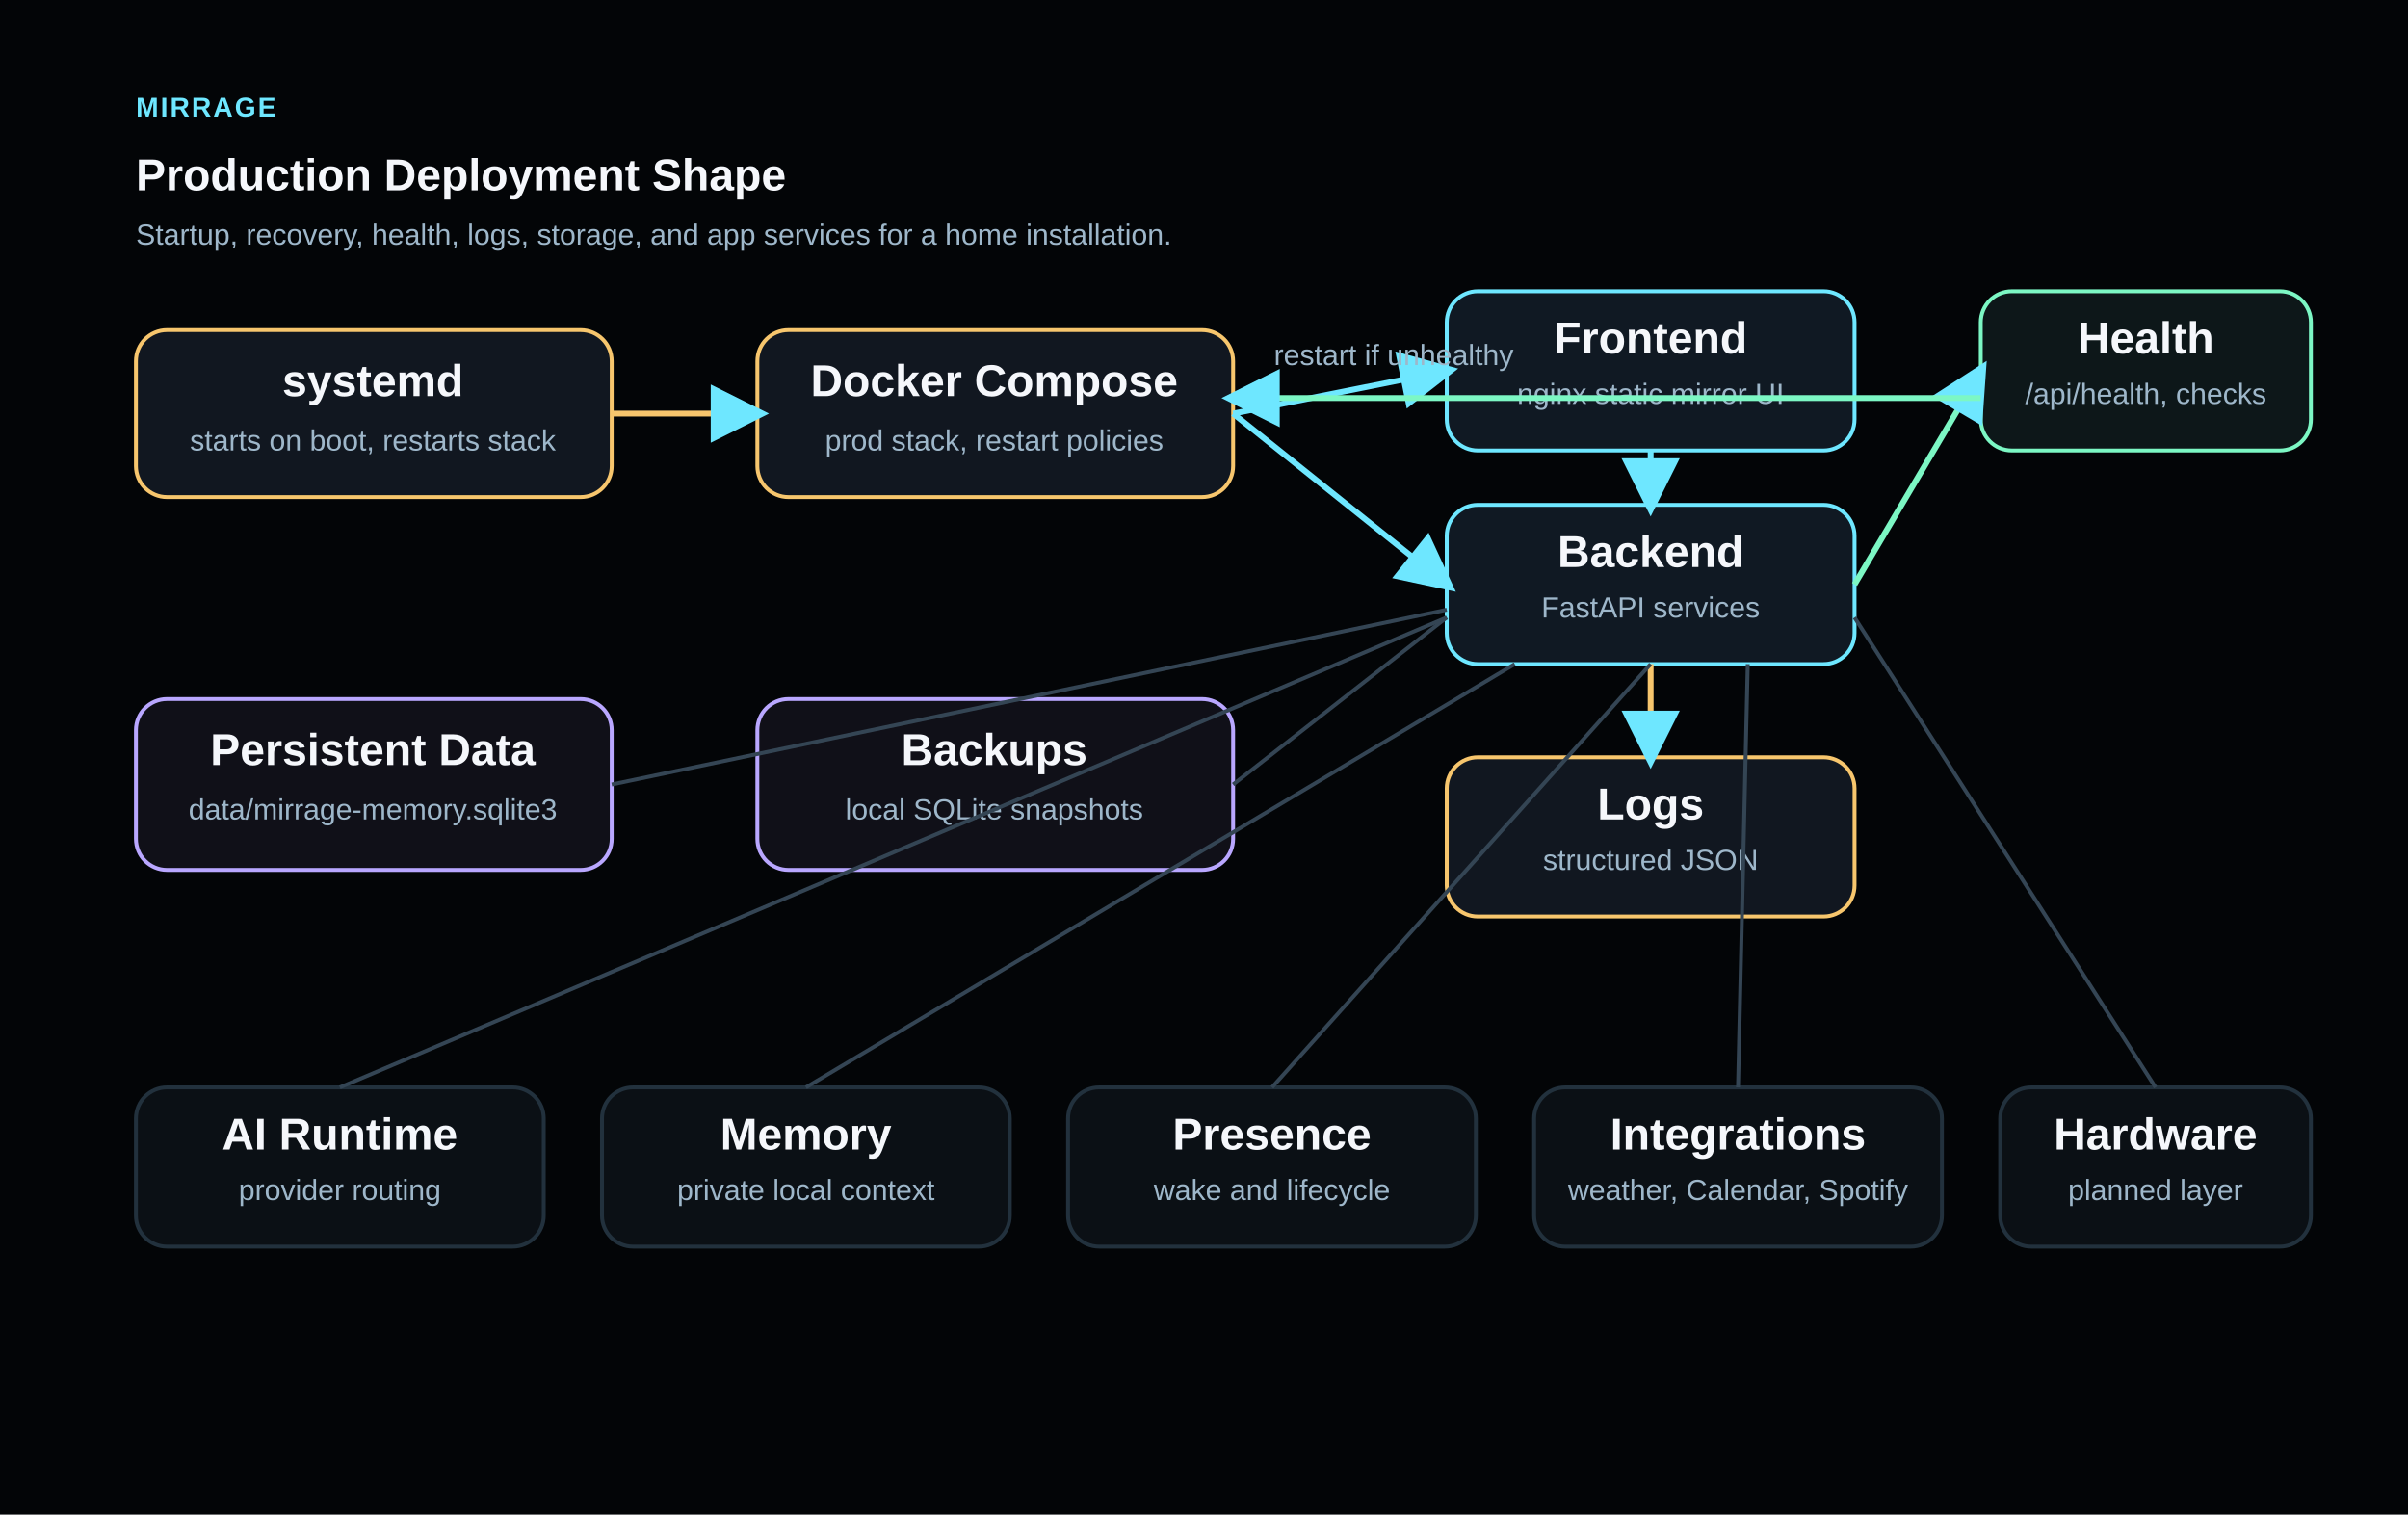
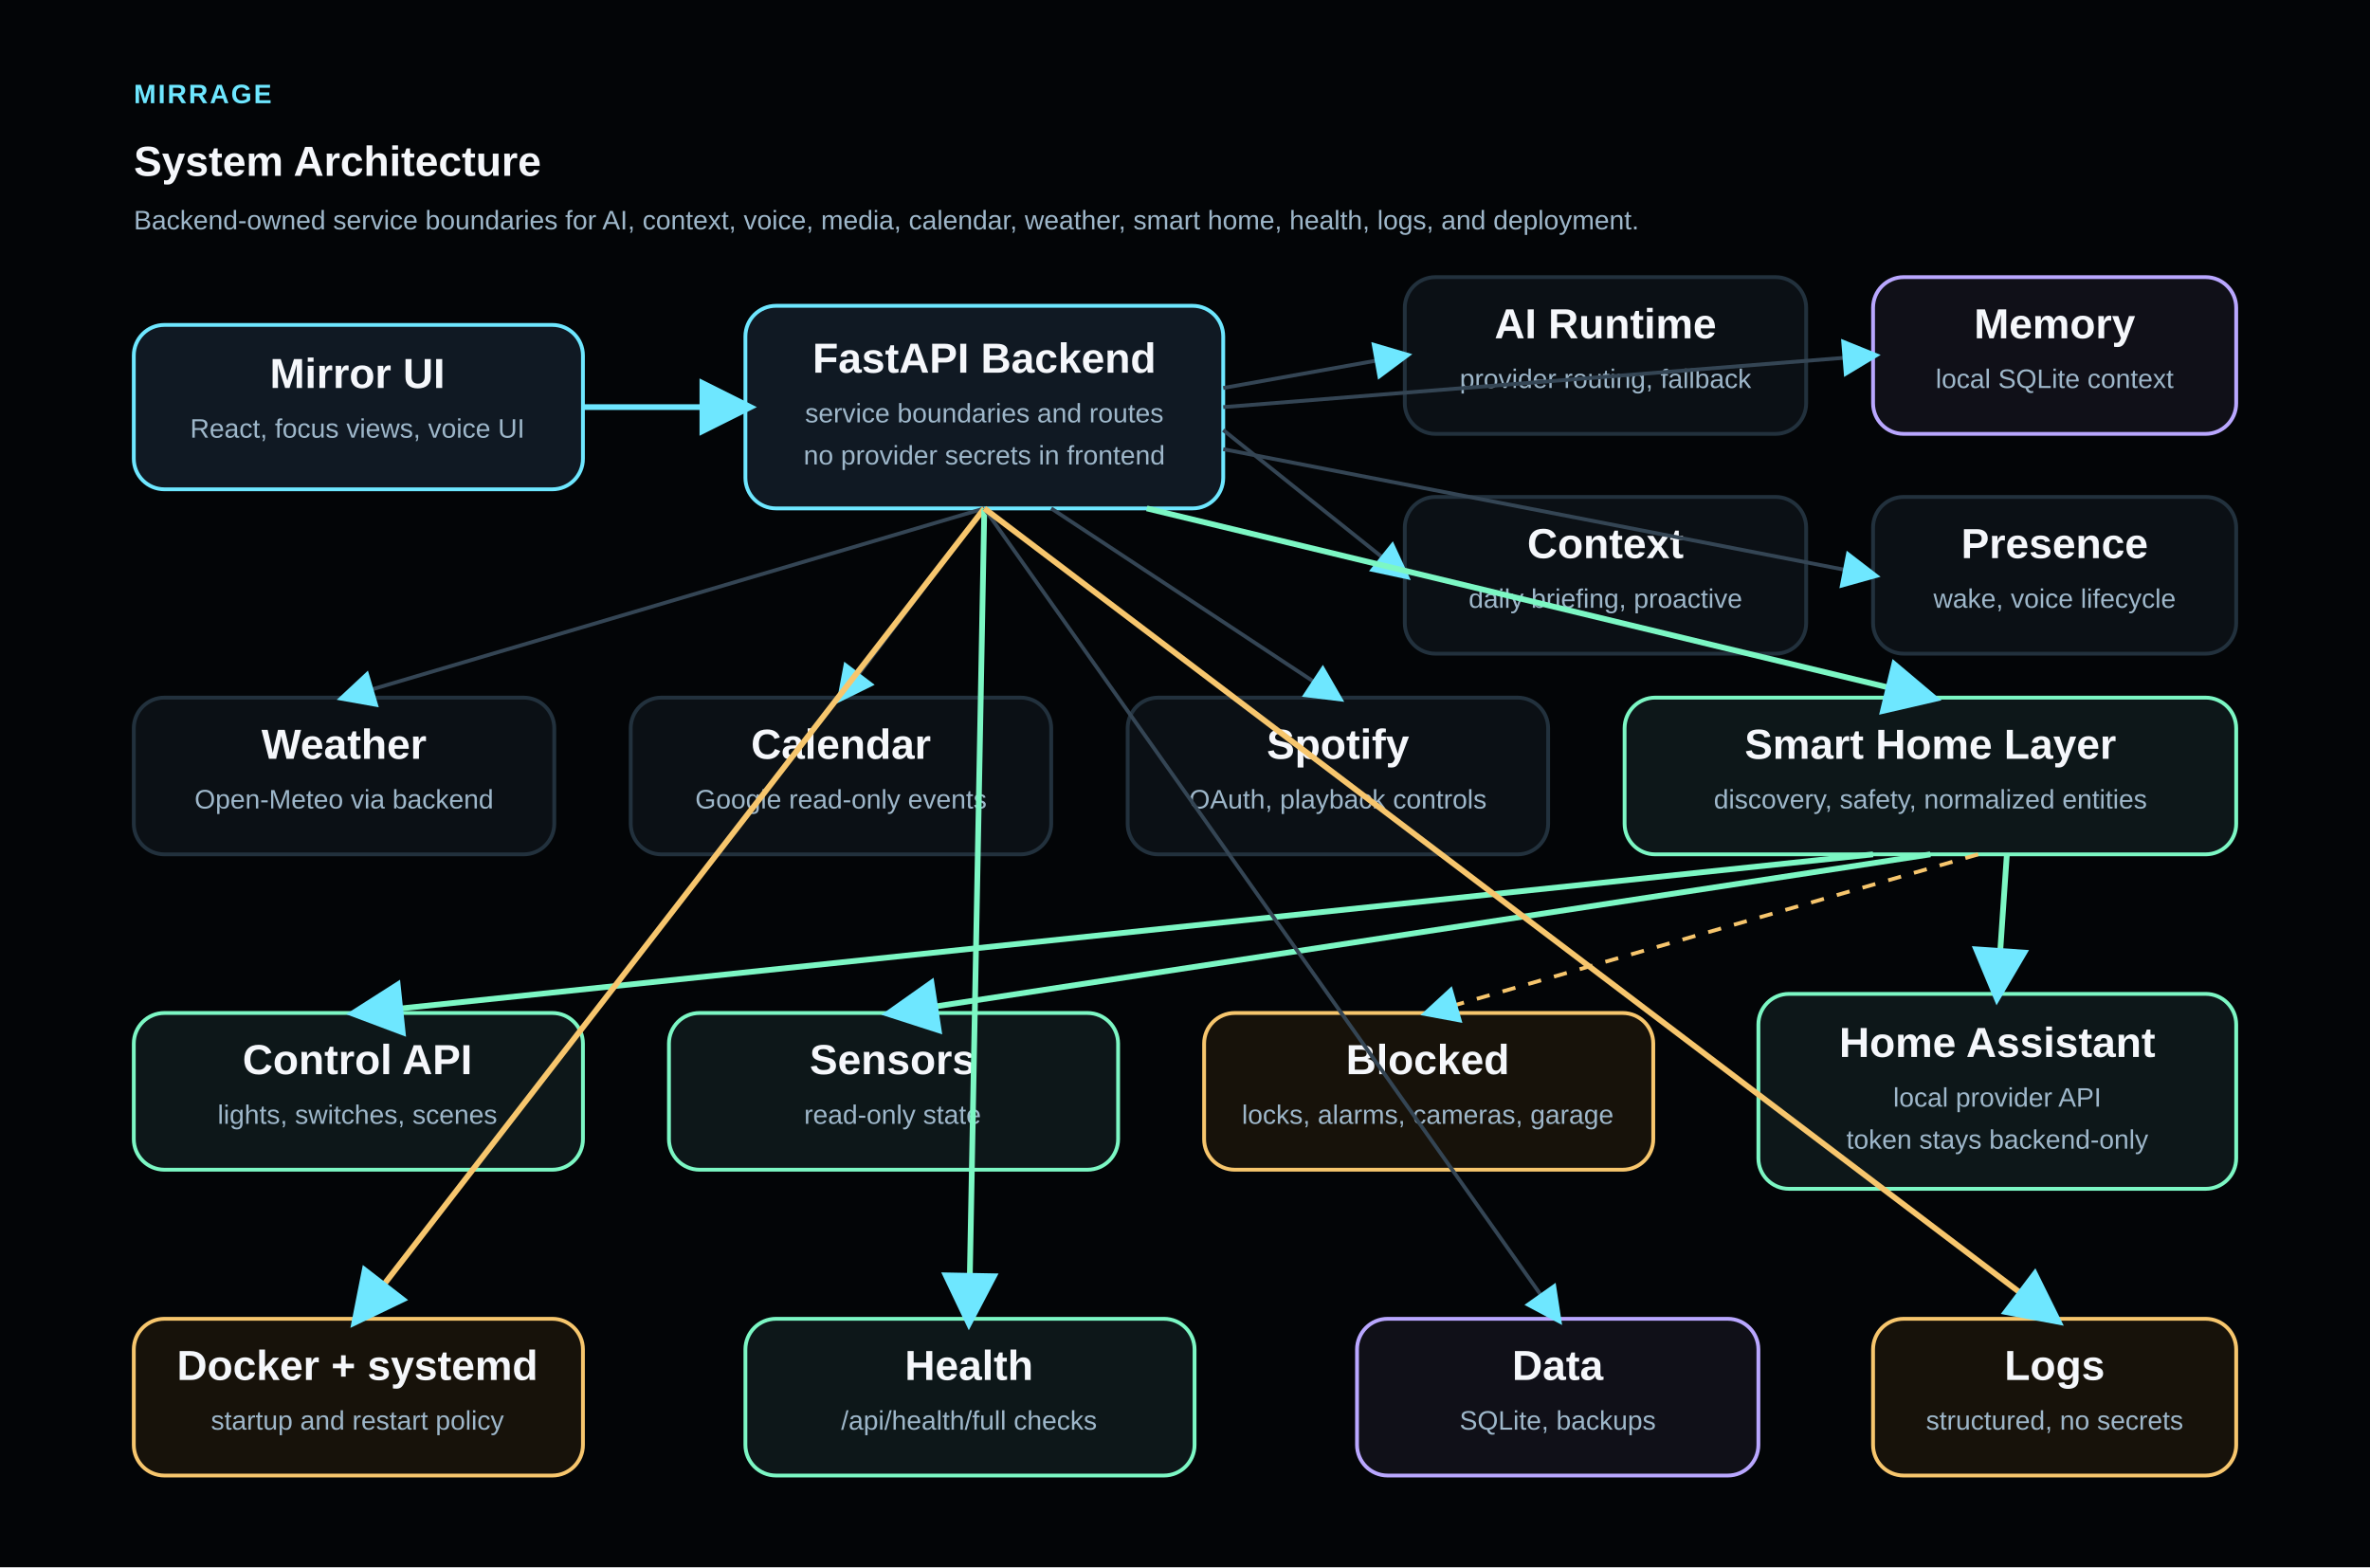
- <svg xmlns="http://www.w3.org/2000/svg" width="1240" height="780" viewBox="0 0 1240 780" role="img" aria-labelledby="title desc">
+ <svg xmlns="http://www.w3.org/2000/svg" width="1240" height="820" viewBox="0 0 1240 820" role="img" aria-labelledby="title desc">
  <defs>
    <marker id="arrow" markerWidth="10" markerHeight="10" refX="8" refY="5" orient="auto">
      <path d="M 0 0 L 10 5 L 0 10 z" fill="#6ee7ff" />
    </marker>
    <style>
      .bg { fill: #030507; }
-       .panel { fill: #0b1015; stroke: #22313d; stroke-width: 2; rx: 16; }
      .core { fill: #101923; stroke: #6ee7ff; stroke-width: 2; rx: 16; }
-       .ops { fill: #111720; stroke: #f7c66d; stroke-width: 2; rx: 16; }
+       .service { fill: #0b1015; stroke: #22313d; stroke-width: 2; rx: 16; }
      .safe { fill: #0d1719; stroke: #7cf7c4; stroke-width: 2; rx: 16; }
+       .warn { fill: #17120a; stroke: #f7c66d; stroke-width: 2; rx: 16; }
      .data { fill: #101018; stroke: #b9a7ff; stroke-width: 2; rx: 16; }
-       .label { fill: #f5f7fb; font: 700 23px Arial, sans-serif; }
-       .small { fill: #9eb7ca; font: 500 15px Arial, sans-serif; }
+       .label { fill: #f5f7fb; font: 700 22px Arial, sans-serif; }
+       .small { fill: #9eb7ca; font: 500 14px Arial, sans-serif; }
      .tag { fill: #6ee7ff; font: 700 14px Arial, sans-serif; letter-spacing: 1px; }
      .line { stroke: #6ee7ff; stroke-width: 3; fill: none; marker-end: url(#arrow); }
+       .green { stroke: #7cf7c4; stroke-width: 3; fill: none; marker-end: url(#arrow); }
      .gold { stroke: #f7c66d; stroke-width: 3; fill: none; marker-end: url(#arrow); }
-       .green { stroke: #7cf7c4; stroke-width: 3; fill: none; marker-end: url(#arrow); }
-       .muted { stroke: #344554; stroke-width: 2; fill: none; }
+       .muted { stroke: #344554; stroke-width: 2; fill: none; marker-end: url(#arrow); }
+       .dash { stroke: #f7c66d; stroke-width: 2; stroke-dasharray: 7 7; fill: none; marker-end: url(#arrow); }
    </style>
  </defs>
-   <rect class="bg" width="1240" height="780" />
-   <text x="70" y="60" class="tag">MIRRAGE</text>
-   <text x="70" y="98" class="label">Production Deployment Shape</text>
-   <text x="70" y="126" class="small">Startup, recovery, health, logs, storage, and app services for a home installation.</text>
-   <rect x="70" y="170" width="245" height="86" class="ops" />
-   <text x="192" y="204" text-anchor="middle" class="label">systemd</text>
-   <text x="192" y="232" text-anchor="middle" class="small">starts on boot, restarts stack</text>
-   <rect x="390" y="170" width="245" height="86" class="ops" />
-   <text x="512" y="204" text-anchor="middle" class="label">Docker Compose</text>
-   <text x="512" y="232" text-anchor="middle" class="small">prod stack, restart policies</text>
-   <rect x="745" y="150" width="210" height="82" class="core" />
-   <text x="850" y="182" text-anchor="middle" class="label">Frontend</text>
-   <text x="850" y="208" text-anchor="middle" class="small">nginx static mirror UI</text>
-   <rect x="745" y="260" width="210" height="82" class="core" />
-   <text x="850" y="292" text-anchor="middle" class="label">Backend</text>
-   <text x="850" y="318" text-anchor="middle" class="small">FastAPI services</text>
-   <path d="M 315 213 L 390 213" class="gold" />
-   <path d="M 635 213 L 745 191" class="line" />
-   <path d="M 635 213 L 745 301" class="line" />
-   <path d="M 850 232 L 850 260" class="line" />
-   <rect x="1020" y="150" width="170" height="82" class="safe" />
-   <text x="1105" y="182" text-anchor="middle" class="label">Health</text>
-   <text x="1105" y="208" text-anchor="middle" class="small">/api/health, checks</text>
-   <path d="M 955 301 L 1020 191" class="green" />
-   <path d="M 1020 205 L 635 205" class="green" />
-   <text x="656" y="188" class="small">restart if unhealthy</text>
-   <rect x="70" y="360" width="245" height="88" class="data" />
-   <text x="192" y="394" text-anchor="middle" class="label">Persistent Data</text>
-   <text x="192" y="422" text-anchor="middle" class="small">data/mirrage-memory.sqlite3</text>
-   <rect x="390" y="360" width="245" height="88" class="data" />
-   <text x="512" y="394" text-anchor="middle" class="label">Backups</text>
-   <text x="512" y="422" text-anchor="middle" class="small">local SQLite snapshots</text>
-   <rect x="745" y="390" width="210" height="82" class="ops" />
-   <text x="850" y="422" text-anchor="middle" class="label">Logs</text>
-   <text x="850" y="448" text-anchor="middle" class="small">structured JSON</text>
-   <path d="M 745 314 L 315 404" class="muted" />
-   <path d="M 745 318 L 635 404" class="muted" />
-   <path d="M 850 342 L 850 390" class="gold" />
-   <rect x="70" y="560" width="210" height="82" class="panel" />
-   <text x="175" y="592" text-anchor="middle" class="label">AI Runtime</text>
-   <text x="175" y="618" text-anchor="middle" class="small">provider routing</text>
-   <rect x="310" y="560" width="210" height="82" class="panel" />
-   <text x="415" y="592" text-anchor="middle" class="label">Memory</text>
-   <text x="415" y="618" text-anchor="middle" class="small">private local context</text>
-   <rect x="550" y="560" width="210" height="82" class="panel" />
-   <text x="655" y="592" text-anchor="middle" class="label">Presence</text>
-   <text x="655" y="618" text-anchor="middle" class="small">wake and lifecycle</text>
-   <rect x="790" y="560" width="210" height="82" class="panel" />
-   <text x="895" y="592" text-anchor="middle" class="label">Integrations</text>
-   <text x="895" y="618" text-anchor="middle" class="small">weather, Calendar, Spotify</text>
-   <rect x="1030" y="560" width="160" height="82" class="panel" />
-   <text x="1110" y="592" text-anchor="middle" class="label">Hardware</text>
-   <text x="1110" y="618" text-anchor="middle" class="small">planned layer</text>
-   <path d="M 745 318 L 175 560" class="muted" />
-   <path d="M 780 342 L 415 560" class="muted" />
-   <path d="M 850 342 L 655 560" class="muted" />
-   <path d="M 900 342 L 895 560" class="muted" />
-   <path d="M 955 318 L 1110 560" class="muted" />
+   <rect class="bg" width="1240" height="820" />
+   <text x="70" y="54" class="tag">MIRRAGE</text>
+   <text x="70" y="92" class="label">System Architecture</text>
+   <text x="70" y="120" class="small">Backend-owned service boundaries for AI, context, voice, media, calendar, weather, smart home, health, logs, and deployment.</text>
+   <rect x="70" y="170" width="235" height="86" class="core" />
+   <text x="187" y="203" text-anchor="middle" class="label">Mirror UI</text>
+   <text x="187" y="229" text-anchor="middle" class="small">React, focus views, voice UI</text>
+   <rect x="390" y="160" width="250" height="106" class="core" />
+   <text x="515" y="195" text-anchor="middle" class="label">FastAPI Backend</text>
+   <text x="515" y="221" text-anchor="middle" class="small">service boundaries and routes</text>
+   <text x="515" y="243" text-anchor="middle" class="small">no provider secrets in frontend</text>
+   <path d="M 305 213 L 390 213" class="line" />
+   <rect x="735" y="145" width="210" height="82" class="service" />
+   <text x="840" y="177" text-anchor="middle" class="label">AI Runtime</text>
+   <text x="840" y="203" text-anchor="middle" class="small">provider routing, fallback</text>
+   <rect x="980" y="145" width="190" height="82" class="data" />
+   <text x="1075" y="177" text-anchor="middle" class="label">Memory</text>
+   <text x="1075" y="203" text-anchor="middle" class="small">local SQLite context</text>
+   <rect x="735" y="260" width="210" height="82" class="service" />
+   <text x="840" y="292" text-anchor="middle" class="label">Context</text>
+   <text x="840" y="318" text-anchor="middle" class="small">daily briefing, proactive</text>
+   <rect x="980" y="260" width="190" height="82" class="service" />
+   <text x="1075" y="292" text-anchor="middle" class="label">Presence</text>
+   <text x="1075" y="318" text-anchor="middle" class="small">wake, voice lifecycle</text>
+   <path d="M 640 203 L 735 186" class="muted" />
+   <path d="M 640 213 L 980 186" class="muted" />
+   <path d="M 640 225 L 735 301" class="muted" />
+   <path d="M 640 235 L 980 301" class="muted" />
+   <rect x="70" y="365" width="220" height="82" class="service" />
+   <text x="180" y="397" text-anchor="middle" class="label">Weather</text>
+   <text x="180" y="423" text-anchor="middle" class="small">Open-Meteo via backend</text>
+   <rect x="330" y="365" width="220" height="82" class="service" />
+   <text x="440" y="397" text-anchor="middle" class="label">Calendar</text>
+   <text x="440" y="423" text-anchor="middle" class="small">Google read-only events</text>
+   <rect x="590" y="365" width="220" height="82" class="service" />
+   <text x="700" y="397" text-anchor="middle" class="label">Spotify</text>
+   <text x="700" y="423" text-anchor="middle" class="small">OAuth, playback controls</text>
+   <rect x="850" y="365" width="320" height="82" class="safe" />
+   <text x="1010" y="397" text-anchor="middle" class="label">Smart Home Layer</text>
+   <text x="1010" y="423" text-anchor="middle" class="small">discovery, safety, normalized entities</text>
+   <path d="M 515 266 L 180 365" class="muted" />
+   <path d="M 515 266 L 440 365" class="muted" />
+   <path d="M 550 266 L 700 365" class="muted" />
+   <path d="M 600 266 L 1010 365" class="green" />
+   <rect x="70" y="530" width="235" height="82" class="safe" />
+   <text x="187" y="562" text-anchor="middle" class="label">Control API</text>
+   <text x="187" y="588" text-anchor="middle" class="small">lights, switches, scenes</text>
+   <rect x="350" y="530" width="235" height="82" class="safe" />
+   <text x="467" y="562" text-anchor="middle" class="label">Sensors</text>
+   <text x="467" y="588" text-anchor="middle" class="small">read-only state</text>
+   <rect x="630" y="530" width="235" height="82" class="warn" />
+   <text x="747" y="562" text-anchor="middle" class="label">Blocked</text>
+   <text x="747" y="588" text-anchor="middle" class="small">locks, alarms, cameras, garage</text>
+   <rect x="920" y="520" width="250" height="102" class="safe" />
+   <text x="1045" y="553" text-anchor="middle" class="label">Home Assistant</text>
+   <text x="1045" y="579" text-anchor="middle" class="small">local provider API</text>
+   <text x="1045" y="601" text-anchor="middle" class="small">token stays backend-only</text>
+   <path d="M 980 447 L 187 530" class="green" />
+   <path d="M 1010 447 L 467 530" class="green" />
+   <path d="M 1035 447 L 747 530" class="dash" />
+   <path d="M 1050 447 L 1045 520" class="green" />
+   <rect x="70" y="690" width="235" height="82" class="warn" />
+   <text x="187" y="722" text-anchor="middle" class="label">Docker + systemd</text>
+   <text x="187" y="748" text-anchor="middle" class="small">startup and restart policy</text>
+   <rect x="390" y="690" width="235" height="82" class="safe" />
+   <text x="507" y="722" text-anchor="middle" class="label">Health</text>
+   <text x="507" y="748" text-anchor="middle" class="small">/api/health/full checks</text>
+   <rect x="710" y="690" width="210" height="82" class="data" />
+   <text x="815" y="722" text-anchor="middle" class="label">Data</text>
+   <text x="815" y="748" text-anchor="middle" class="small">SQLite, backups</text>
+   <rect x="980" y="690" width="190" height="82" class="warn" />
+   <text x="1075" y="722" text-anchor="middle" class="label">Logs</text>
+   <text x="1075" y="748" text-anchor="middle" class="small">structured, no secrets</text>
+   <path d="M 515 266 L 187 690" class="gold" />
+   <path d="M 515 266 L 507 690" class="green" />
+   <path d="M 515 266 L 815 690" class="muted" />
+   <path d="M 515 266 L 1075 690" class="gold" />
</svg>
